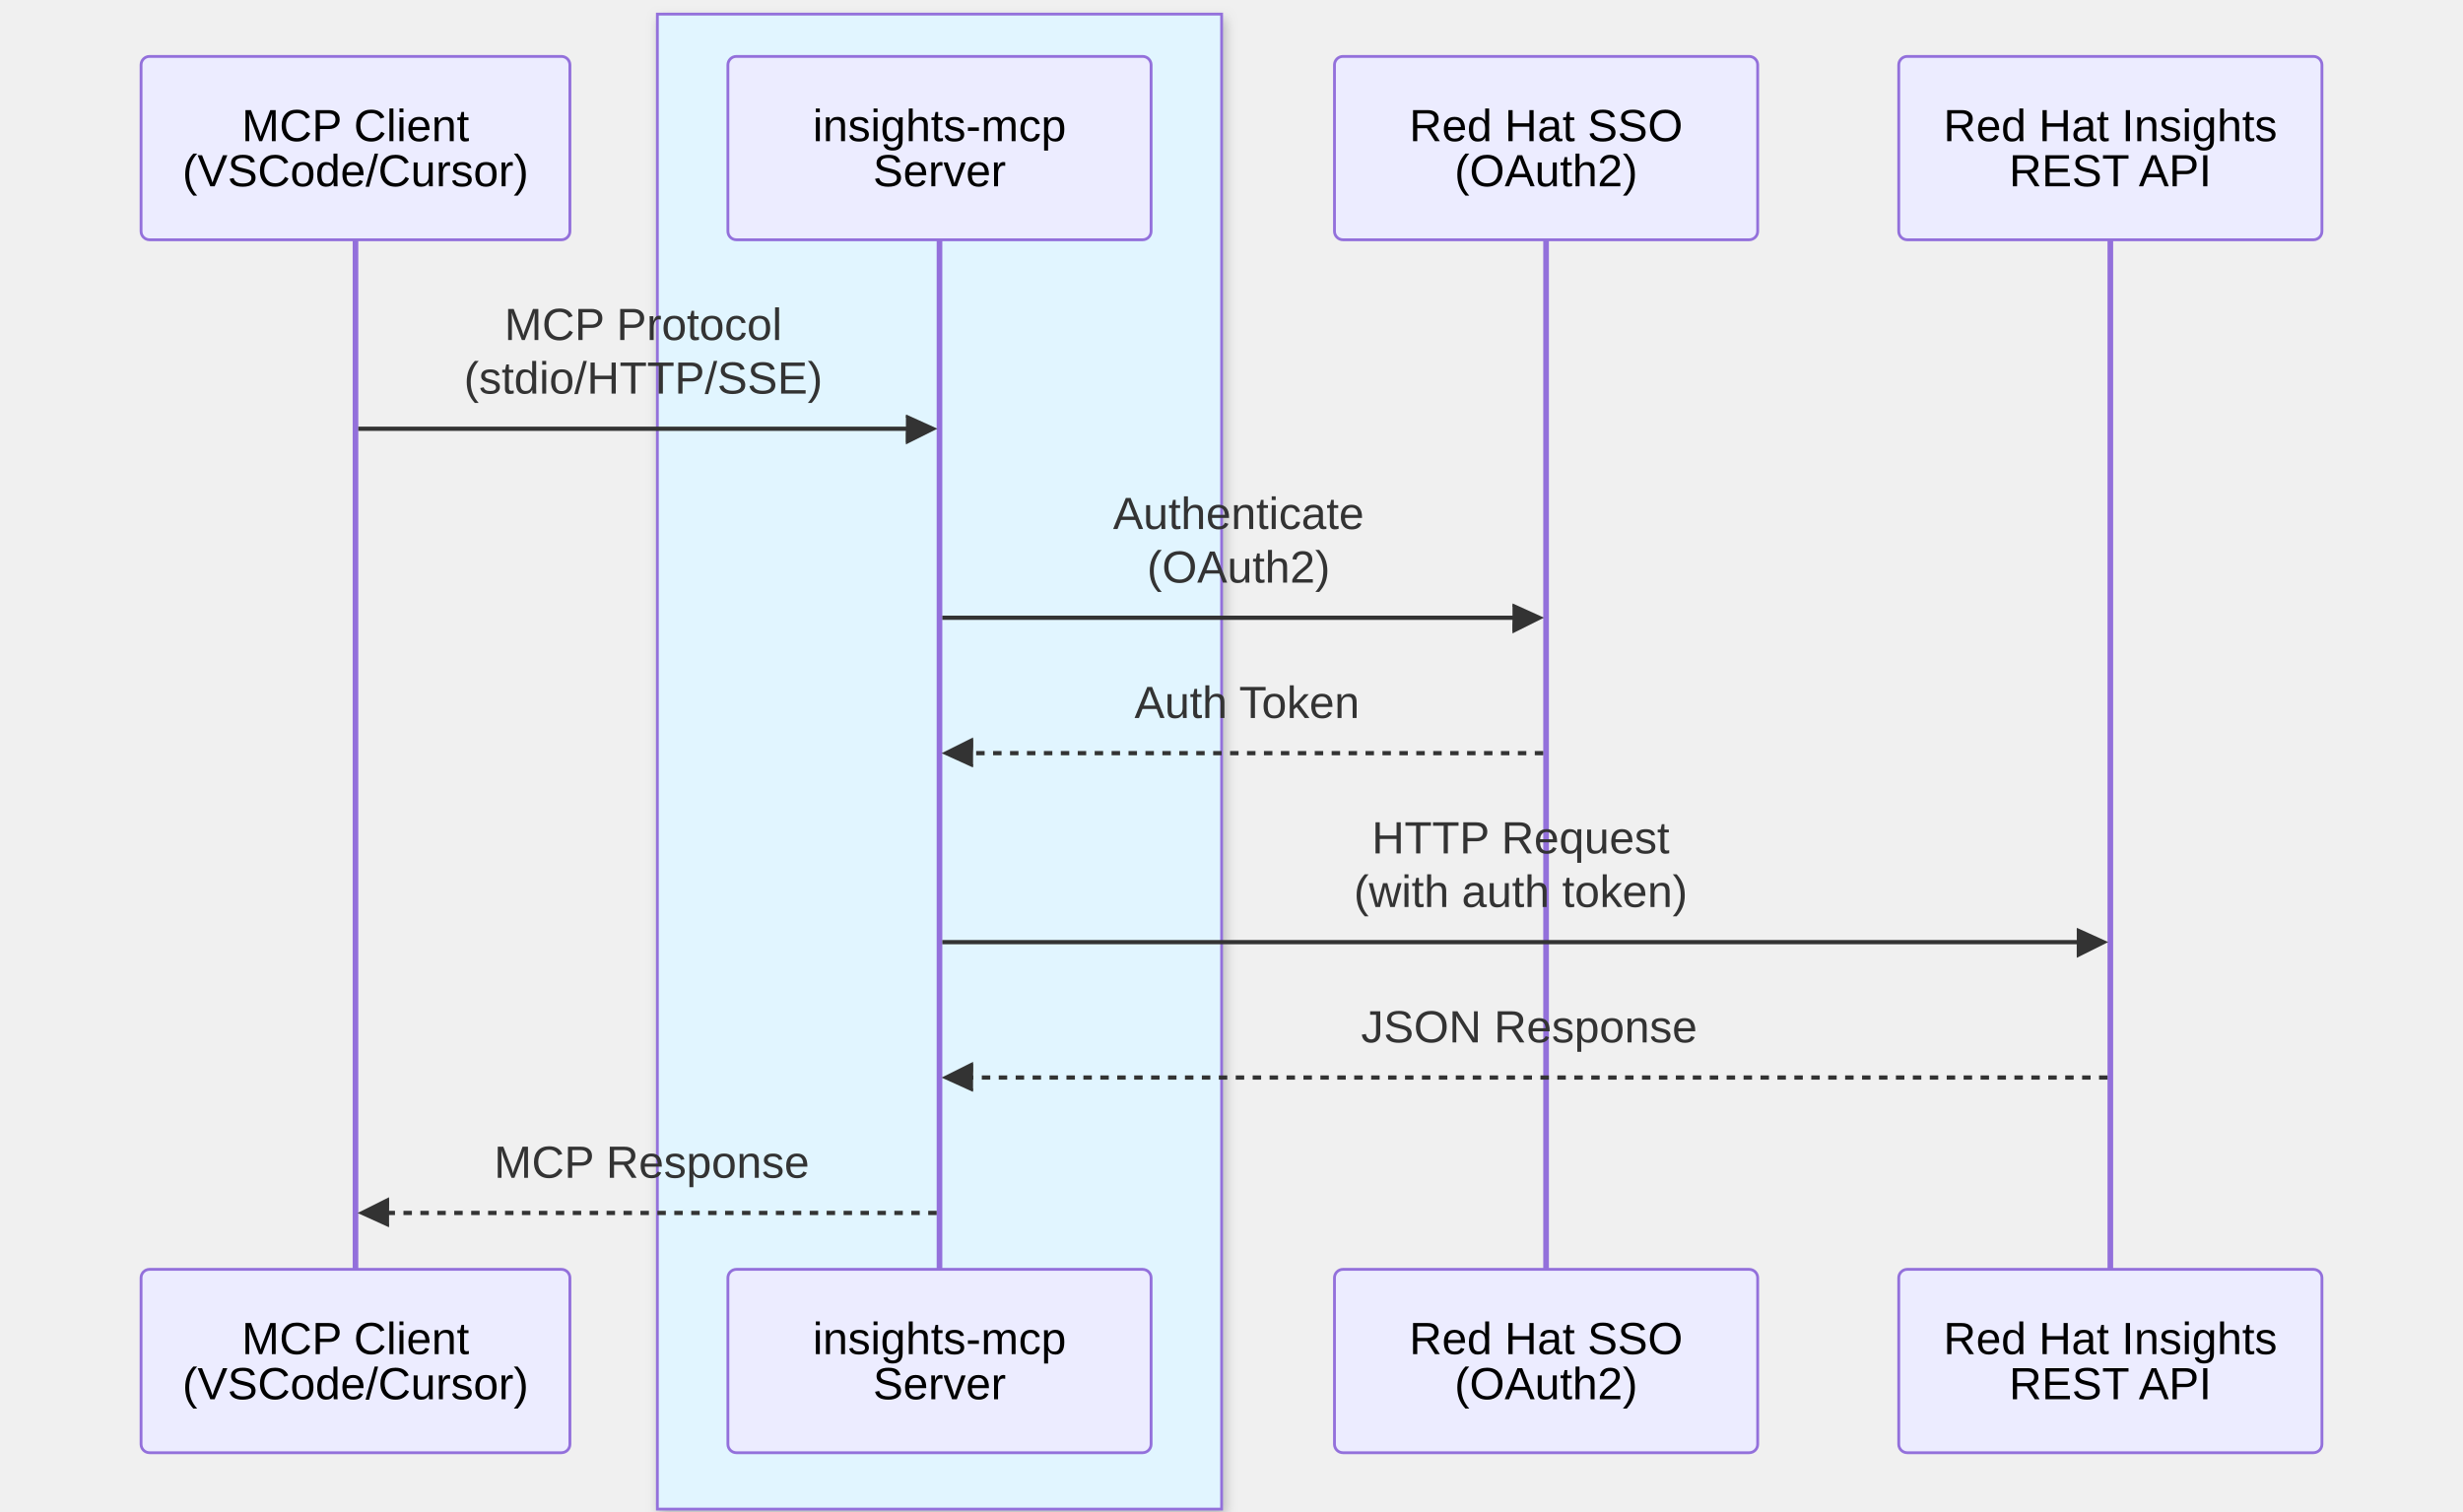
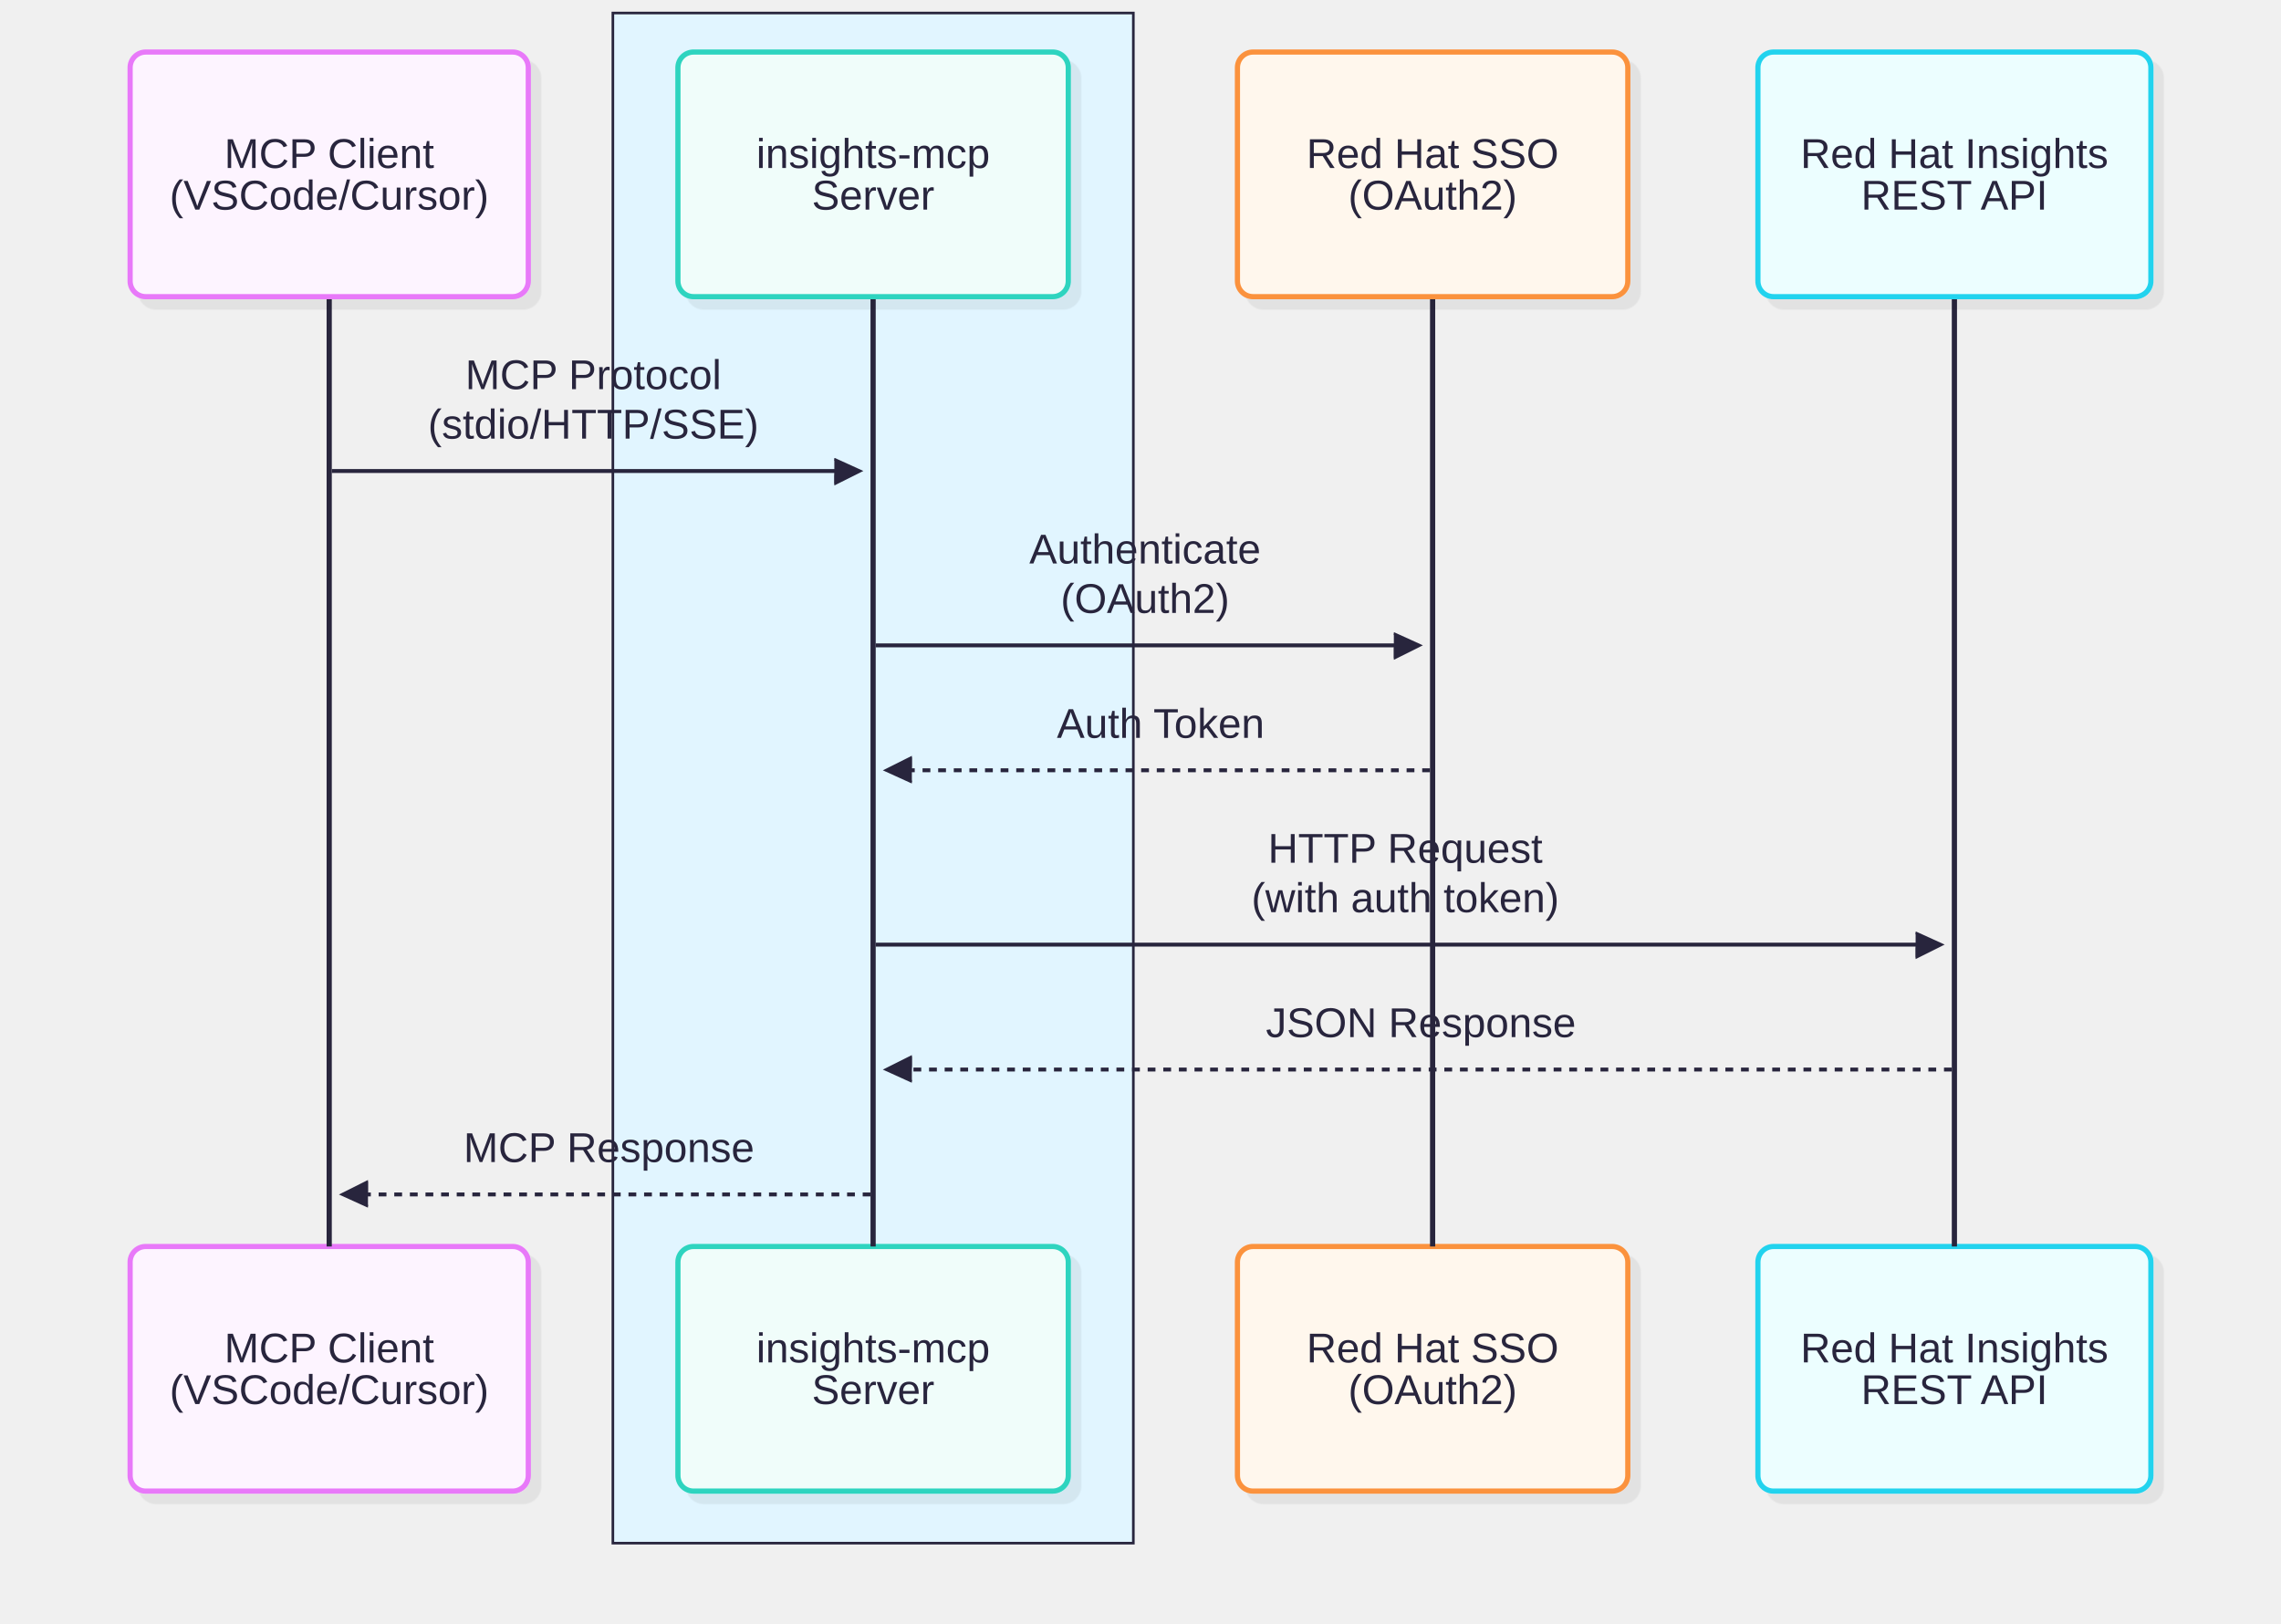
- <svg xmlns="http://www.w3.org/2000/svg" id="my-svg" width="100%" style="max-width: 873px; background-color: white;" viewBox="-50 -10 873 536" role="graphics-document document" aria-roledescription="sequence">
+ <svg xmlns="http://www.w3.org/2000/svg" id="my-svg" width="100%" style="max-width: 876.5px; background-color: white;" viewBox="-50 -10 876.5 624" role="graphics-document document" aria-roledescription="sequence">
  <g>
-     <rect x="183" y="-5" fill="rgb(225, 245, 255)" stroke="#e1f5ff" width="200" height="530" class="rect" />
+     <rect x="185.5" y="-5" fill="rgb(225, 245, 255)" stroke="#e1f5ff" width="200" height="588" class="rect" />
  </g>
  <g>
-     <rect x="623" y="440" fill="#eaeaea" stroke="#666" width="150" height="65" name="API" rx="3" ry="3" class="actor actor-bottom" />
-     <text x="698" y="472.5" dominant-baseline="central" alignment-baseline="central" class="actor actor-box" style="text-anchor: middle; font-size: 16px; font-weight: 400;">
-       <tspan x="698" dy="-8">Red Hat Insights</tspan>
+     <rect x="625.5" y="469" fill="#eaeaea" stroke="#666" width="151" height="94" name="API" rx="6" ry="6" class="actor actor-bottom" data-look="neo" filter="url(#my-svg-drop-shadow)" style="stroke: rgb(34, 211, 238); fill: rgb(236, 254, 255);" />
+     <text x="701" y="516" dominant-baseline="central" alignment-baseline="central" class="actor actor-box" style="text-anchor: middle; font-size: 16px; font-weight: 400;">
+       <tspan x="701" dy="-8">Red Hat Insights</tspan>
    </text>
-     <text x="698" y="472.5" dominant-baseline="central" alignment-baseline="central" class="actor actor-box" style="text-anchor: middle; font-size: 16px; font-weight: 400;">
-       <tspan x="698" dy="8">REST API</tspan>
+     <text x="701" y="516" dominant-baseline="central" alignment-baseline="central" class="actor actor-box" style="text-anchor: middle; font-size: 16px; font-weight: 400;">
+       <tspan x="701" dy="8">REST API</tspan>
    </text>
  </g>
  <g>
-     <rect x="423" y="440" fill="#eaeaea" stroke="#666" width="150" height="65" name="SSO" rx="3" ry="3" class="actor actor-bottom" />
-     <text x="498" y="472.5" dominant-baseline="central" alignment-baseline="central" class="actor actor-box" style="text-anchor: middle; font-size: 16px; font-weight: 400;">
-       <tspan x="498" dy="-8">Red Hat SSO</tspan>
+     <rect x="425.5" y="469" fill="#eaeaea" stroke="#666" width="150" height="94" name="SSO" rx="6" ry="6" class="actor actor-bottom" data-look="neo" filter="url(#my-svg-drop-shadow)" style="stroke: rgb(251, 146, 60); fill: rgb(255, 247, 237);" />
+     <text x="500.5" y="516" dominant-baseline="central" alignment-baseline="central" class="actor actor-box" style="text-anchor: middle; font-size: 16px; font-weight: 400;">
+       <tspan x="500.5" dy="-8">Red Hat SSO</tspan>
    </text>
-     <text x="498" y="472.5" dominant-baseline="central" alignment-baseline="central" class="actor actor-box" style="text-anchor: middle; font-size: 16px; font-weight: 400;">
-       <tspan x="498" dy="8">(OAuth2)</tspan>
+     <text x="500.5" y="516" dominant-baseline="central" alignment-baseline="central" class="actor actor-box" style="text-anchor: middle; font-size: 16px; font-weight: 400;">
+       <tspan x="500.5" dy="8">(OAuth2)</tspan>
    </text>
  </g>
  <g>
-     <rect x="208" y="440" fill="#eaeaea" stroke="#666" width="150" height="65" name="Server" rx="3" ry="3" class="actor actor-bottom" />
-     <text x="283" y="472.5" dominant-baseline="central" alignment-baseline="central" class="actor actor-box" style="text-anchor: middle; font-size: 16px; font-weight: 400;">
-       <tspan x="283" dy="-8">insights-mcp</tspan>
+     <rect x="210.5" y="469" fill="#eaeaea" stroke="#666" width="150" height="94" name="Server" rx="6" ry="6" class="actor actor-bottom" data-look="neo" filter="url(#my-svg-drop-shadow)" style="stroke: rgb(45, 212, 191); fill: rgb(240, 253, 250);" />
+     <text x="285.5" y="516" dominant-baseline="central" alignment-baseline="central" class="actor actor-box" style="text-anchor: middle; font-size: 16px; font-weight: 400;">
+       <tspan x="285.5" dy="-8">insights-mcp</tspan>
    </text>
-     <text x="283" y="472.5" dominant-baseline="central" alignment-baseline="central" class="actor actor-box" style="text-anchor: middle; font-size: 16px; font-weight: 400;">
-       <tspan x="283" dy="8">Server</tspan>
+     <text x="285.5" y="516" dominant-baseline="central" alignment-baseline="central" class="actor actor-box" style="text-anchor: middle; font-size: 16px; font-weight: 400;">
+       <tspan x="285.5" dy="8">Server</tspan>
    </text>
  </g>
  <g>
-     <rect x="0" y="440" fill="#eaeaea" stroke="#666" width="152" height="65" name="Client" rx="3" ry="3" class="actor actor-bottom" />
-     <text x="76" y="472.5" dominant-baseline="central" alignment-baseline="central" class="actor actor-box" style="text-anchor: middle; font-size: 16px; font-weight: 400;">
-       <tspan x="76" dy="-8">MCP Client</tspan>
+     <rect x="0" y="469" fill="#eaeaea" stroke="#666" width="153" height="94" name="Client" rx="6" ry="6" class="actor actor-bottom" data-look="neo" filter="url(#my-svg-drop-shadow)" style="stroke: rgb(232, 121, 249); fill: rgb(253, 244, 255);" />
+     <text x="76.5" y="516" dominant-baseline="central" alignment-baseline="central" class="actor actor-box" style="text-anchor: middle; font-size: 16px; font-weight: 400;">
+       <tspan x="76.5" dy="-8">MCP Client</tspan>
    </text>
-     <text x="76" y="472.5" dominant-baseline="central" alignment-baseline="central" class="actor actor-box" style="text-anchor: middle; font-size: 16px; font-weight: 400;">
-       <tspan x="76" dy="8">(VSCode/Cursor)</tspan>
+     <text x="76.5" y="516" dominant-baseline="central" alignment-baseline="central" class="actor actor-box" style="text-anchor: middle; font-size: 16px; font-weight: 400;">
+       <tspan x="76.5" dy="8">(VSCode/Cursor)</tspan>
    </text>
  </g>
  <g>
-     <line id="actor3" x1="698" y1="75" x2="698" y2="440" class="actor-line 200" stroke-width="0.5px" stroke="#999" name="API" data-et="life-line" data-id="API" />
-     <g id="root-3" data-et="participant" data-type="participant" data-id="API">
-       <rect x="623" y="10" fill="#eaeaea" stroke="#666" width="150" height="65" name="API" rx="3" ry="3" class="actor actor-top" />
-       <text x="698" y="42.5" dominant-baseline="central" alignment-baseline="central" class="actor actor-box" style="text-anchor: middle; font-size: 16px; font-weight: 400;">
-         <tspan x="698" dy="-8">Red Hat Insights</tspan>
+     <line id="actor3" x1="701" y1="104" x2="701" y2="469" class="actor-line 200" stroke-width="0.5px" stroke="#999" name="API" data-et="life-line" data-id="API" />
+     <g id="root-3" data-look="neo" data-et="participant" data-type="participant" data-id="API">
+       <rect x="625.5" y="10" fill="#eaeaea" stroke="#666" width="151" height="94" name="API" rx="6" ry="6" class="actor actor-top" data-look="neo" filter="url(#my-svg-drop-shadow)" style="stroke: rgb(34, 211, 238); fill: rgb(236, 254, 255);" />
+       <text x="701" y="57" dominant-baseline="central" alignment-baseline="central" class="actor actor-box" style="text-anchor: middle; font-size: 16px; font-weight: 400;">
+         <tspan x="701" dy="-8">Red Hat Insights</tspan>
      </text>
-       <text x="698" y="42.5" dominant-baseline="central" alignment-baseline="central" class="actor actor-box" style="text-anchor: middle; font-size: 16px; font-weight: 400;">
-         <tspan x="698" dy="8">REST API</tspan>
+       <text x="701" y="57" dominant-baseline="central" alignment-baseline="central" class="actor actor-box" style="text-anchor: middle; font-size: 16px; font-weight: 400;">
+         <tspan x="701" dy="8">REST API</tspan>
      </text>
    </g>
  </g>
  <g>
-     <line id="actor2" x1="498" y1="75" x2="498" y2="440" class="actor-line 200" stroke-width="0.5px" stroke="#999" name="SSO" data-et="life-line" data-id="SSO" />
-     <g id="root-2" data-et="participant" data-type="participant" data-id="SSO">
-       <rect x="423" y="10" fill="#eaeaea" stroke="#666" width="150" height="65" name="SSO" rx="3" ry="3" class="actor actor-top" />
-       <text x="498" y="42.5" dominant-baseline="central" alignment-baseline="central" class="actor actor-box" style="text-anchor: middle; font-size: 16px; font-weight: 400;">
-         <tspan x="498" dy="-8">Red Hat SSO</tspan>
+     <line id="actor2" x1="500.5" y1="104" x2="500.5" y2="469" class="actor-line 200" stroke-width="0.5px" stroke="#999" name="SSO" data-et="life-line" data-id="SSO" />
+     <g id="root-2" data-look="neo" data-et="participant" data-type="participant" data-id="SSO">
+       <rect x="425.5" y="10" fill="#eaeaea" stroke="#666" width="150" height="94" name="SSO" rx="6" ry="6" class="actor actor-top" data-look="neo" filter="url(#my-svg-drop-shadow)" style="stroke: rgb(251, 146, 60); fill: rgb(255, 247, 237);" />
+       <text x="500.5" y="57" dominant-baseline="central" alignment-baseline="central" class="actor actor-box" style="text-anchor: middle; font-size: 16px; font-weight: 400;">
+         <tspan x="500.5" dy="-8">Red Hat SSO</tspan>
      </text>
-       <text x="498" y="42.5" dominant-baseline="central" alignment-baseline="central" class="actor actor-box" style="text-anchor: middle; font-size: 16px; font-weight: 400;">
-         <tspan x="498" dy="8">(OAuth2)</tspan>
+       <text x="500.5" y="57" dominant-baseline="central" alignment-baseline="central" class="actor actor-box" style="text-anchor: middle; font-size: 16px; font-weight: 400;">
+         <tspan x="500.5" dy="8">(OAuth2)</tspan>
      </text>
    </g>
  </g>
  <g>
-     <line id="actor1" x1="283" y1="75" x2="283" y2="440" class="actor-line 200" stroke-width="0.5px" stroke="#999" name="Server" data-et="life-line" data-id="Server" />
-     <g id="root-1" data-et="participant" data-type="participant" data-id="Server">
-       <rect x="208" y="10" fill="#eaeaea" stroke="#666" width="150" height="65" name="Server" rx="3" ry="3" class="actor actor-top" />
-       <text x="283" y="42.5" dominant-baseline="central" alignment-baseline="central" class="actor actor-box" style="text-anchor: middle; font-size: 16px; font-weight: 400;">
-         <tspan x="283" dy="-8">insights-mcp</tspan>
+     <line id="actor1" x1="285.5" y1="104" x2="285.5" y2="469" class="actor-line 200" stroke-width="0.5px" stroke="#999" name="Server" data-et="life-line" data-id="Server" />
+     <g id="root-1" data-look="neo" data-et="participant" data-type="participant" data-id="Server">
+       <rect x="210.5" y="10" fill="#eaeaea" stroke="#666" width="150" height="94" name="Server" rx="6" ry="6" class="actor actor-top" data-look="neo" filter="url(#my-svg-drop-shadow)" style="stroke: rgb(45, 212, 191); fill: rgb(240, 253, 250);" />
+       <text x="285.5" y="57" dominant-baseline="central" alignment-baseline="central" class="actor actor-box" style="text-anchor: middle; font-size: 16px; font-weight: 400;">
+         <tspan x="285.5" dy="-8">insights-mcp</tspan>
      </text>
-       <text x="283" y="42.5" dominant-baseline="central" alignment-baseline="central" class="actor actor-box" style="text-anchor: middle; font-size: 16px; font-weight: 400;">
-         <tspan x="283" dy="8">Server</tspan>
+       <text x="285.5" y="57" dominant-baseline="central" alignment-baseline="central" class="actor actor-box" style="text-anchor: middle; font-size: 16px; font-weight: 400;">
+         <tspan x="285.5" dy="8">Server</tspan>
      </text>
    </g>
  </g>
  <g>
-     <line id="actor0" x1="76" y1="75" x2="76" y2="440" class="actor-line 200" stroke-width="0.5px" stroke="#999" name="Client" data-et="life-line" data-id="Client" />
-     <g id="root-0" data-et="participant" data-type="participant" data-id="Client">
-       <rect x="0" y="10" fill="#eaeaea" stroke="#666" width="152" height="65" name="Client" rx="3" ry="3" class="actor actor-top" />
-       <text x="76" y="42.5" dominant-baseline="central" alignment-baseline="central" class="actor actor-box" style="text-anchor: middle; font-size: 16px; font-weight: 400;">
-         <tspan x="76" dy="-8">MCP Client</tspan>
+     <line id="actor0" x1="76.5" y1="104" x2="76.5" y2="469" class="actor-line 200" stroke-width="0.5px" stroke="#999" name="Client" data-et="life-line" data-id="Client" />
+     <g id="root-0" data-look="neo" data-et="participant" data-type="participant" data-id="Client">
+       <rect x="0" y="10" fill="#eaeaea" stroke="#666" width="153" height="94" name="Client" rx="6" ry="6" class="actor actor-top" data-look="neo" filter="url(#my-svg-drop-shadow)" style="stroke: rgb(232, 121, 249); fill: rgb(253, 244, 255);" />
+       <text x="76.5" y="57" dominant-baseline="central" alignment-baseline="central" class="actor actor-box" style="text-anchor: middle; font-size: 16px; font-weight: 400;">
+         <tspan x="76.5" dy="-8">MCP Client</tspan>
      </text>
-       <text x="76" y="42.5" dominant-baseline="central" alignment-baseline="central" class="actor actor-box" style="text-anchor: middle; font-size: 16px; font-weight: 400;">
-         <tspan x="76" dy="8">(VSCode/Cursor)</tspan>
+       <text x="76.5" y="57" dominant-baseline="central" alignment-baseline="central" class="actor actor-box" style="text-anchor: middle; font-size: 16px; font-weight: 400;">
+         <tspan x="76.5" dy="8">(VSCode/Cursor)</tspan>
      </text>
    </g>
  </g>
-   <style>#my-svg{font-family:"trebuchet ms",verdana,arial,sans-serif;font-size:16px;fill:#333;}@keyframes edge-animation-frame{from{stroke-dashoffset:0;}}@keyframes dash{to{stroke-dashoffset:0;}}#my-svg .edge-animation-slow{stroke-dasharray:9,5!important;stroke-dashoffset:900;animation:dash 50s linear infinite;stroke-linecap:round;}#my-svg .edge-animation-fast{stroke-dasharray:9,5!important;stroke-dashoffset:900;animation:dash 20s linear infinite;stroke-linecap:round;}#my-svg .error-icon{fill:#552222;}#my-svg .error-text{fill:#552222;stroke:#552222;}#my-svg .edge-thickness-normal{stroke-width:1px;}#my-svg .edge-thickness-thick{stroke-width:3.5px;}#my-svg .edge-pattern-solid{stroke-dasharray:0;}#my-svg .edge-thickness-invisible{stroke-width:0;fill:none;}#my-svg .edge-pattern-dashed{stroke-dasharray:3;}#my-svg .edge-pattern-dotted{stroke-dasharray:2;}#my-svg .marker{fill:#333333;stroke:#333333;}#my-svg .marker.cross{stroke:#333333;}#my-svg svg{font-family:"trebuchet ms",verdana,arial,sans-serif;font-size:16px;}#my-svg p{margin:0;}#my-svg .actor{stroke:#9370DB;fill:#ECECFF;stroke-width:1;}#my-svg rect.actor.outer-path[data-look="neo"]{filter:drop-shadow(1px 2px 2px rgba(185, 185, 185, 1));}#my-svg rect.note[data-look="neo"]{stroke:#aaaa33;fill:#fff5ad;filter:drop-shadow(1px 2px 2px rgba(185, 185, 185, 1));}#my-svg text.actor&gt;tspan{fill:black;stroke:none;}#my-svg .actor-line{stroke:#9370DB;}#my-svg .innerArc{stroke-width:1.5;stroke-dasharray:none;}#my-svg .messageLine0{stroke-width:1.5;stroke-dasharray:none;stroke:#333;}#my-svg .messageLine1{stroke-width:1.5;stroke-dasharray:2,2;stroke:#333;}#my-svg [id$="-arrowhead"] path{fill:#333;stroke:#333;}#my-svg .sequenceNumber{fill:white;}#my-svg [id$="-sequencenumber"]{fill:#333;}#my-svg [id$="-crosshead"] path{fill:#333;stroke:#333;}#my-svg .messageText{fill:#333;stroke:none;}#my-svg .labelBox{stroke:#9370DB;fill:#ECECFF;filter:none;}#my-svg .labelText,#my-svg .labelText&gt;tspan{fill:black;stroke:none;}#my-svg .loopText,#my-svg .loopText&gt;tspan{fill:black;stroke:none;}#my-svg .loopLine{stroke-width:2px;stroke-dasharray:2,2;stroke:#9370DB;fill:#9370DB;}#my-svg .note{stroke:#aaaa33;fill:#fff5ad;}#my-svg .noteText,#my-svg .noteText&gt;tspan{fill:black;stroke:none;font-weight:normal;}#my-svg .activation0{fill:#f4f4f4;stroke:#666;}#my-svg .activation1{fill:#f4f4f4;stroke:#666;}#my-svg .activation2{fill:#f4f4f4;stroke:#666;}#my-svg .actorPopupMenu{position:absolute;}#my-svg .actorPopupMenuPanel{position:absolute;fill:#ECECFF;box-shadow:0px 8px 16px 0px rgba(0,0,0,0.2);filter:drop-shadow(3px 5px 2px rgb(0 0 0 / 0.4));}#my-svg .actor-man circle,#my-svg line{fill:#ECECFF;stroke-width:2px;}#my-svg g rect.rect{filter:drop-shadow(1px 2px 2px rgba(185, 185, 185, 1));stroke:#9370DB;}#my-svg .node .neo-node{stroke:#9370DB;}#my-svg [data-look="neo"].node rect,#my-svg [data-look="neo"].cluster rect,#my-svg [data-look="neo"].node polygon{stroke:#9370DB;filter:drop-shadow(1px 2px 2px rgba(185, 185, 185, 1));}#my-svg [data-look="neo"].node path{stroke:#9370DB;stroke-width:1px;}#my-svg [data-look="neo"].node .outer-path{filter:drop-shadow(1px 2px 2px rgba(185, 185, 185, 1));}#my-svg [data-look="neo"].node .neo-line path{stroke:#9370DB;filter:none;}#my-svg [data-look="neo"].node circle{stroke:#9370DB;filter:drop-shadow(1px 2px 2px rgba(185, 185, 185, 1));}#my-svg [data-look="neo"].node circle .state-start{fill:#000000;}#my-svg [data-look="neo"].icon-shape .icon{fill:#9370DB;filter:drop-shadow(1px 2px 2px rgba(185, 185, 185, 1));}#my-svg [data-look="neo"].icon-shape .icon-neo path{stroke:#9370DB;filter:drop-shadow(1px 2px 2px rgba(185, 185, 185, 1));}#my-svg :root{--mermaid-font-family:"trebuchet ms",verdana,arial,sans-serif;}</style>
+   <style>#my-svg{font-family:"Recursive Variable",arial,sans-serif;font-size:14px;fill:#28253D;}@keyframes edge-animation-frame{from{stroke-dashoffset:0;}}@keyframes dash{to{stroke-dashoffset:0;}}#my-svg .edge-animation-slow{stroke-dasharray:9,5!important;stroke-dashoffset:900;animation:dash 50s linear infinite;stroke-linecap:round;}#my-svg .edge-animation-fast{stroke-dasharray:9,5!important;stroke-dashoffset:900;animation:dash 20s linear infinite;stroke-linecap:round;}#my-svg .error-icon{fill:#ffffff;}#my-svg .error-text{fill:#000000;stroke:#000000;}#my-svg .edge-thickness-normal{stroke-width:2px;}#my-svg .edge-thickness-thick{stroke-width:3.5px;}#my-svg .edge-pattern-solid{stroke-dasharray:0;}#my-svg .edge-thickness-invisible{stroke-width:0;fill:none;}#my-svg .edge-pattern-dashed{stroke-dasharray:3;}#my-svg .edge-pattern-dotted{stroke-dasharray:2;}#my-svg .marker{fill:#000000;stroke:#000000;}#my-svg .marker.cross{stroke:#000000;}#my-svg svg{font-family:"Recursive Variable",arial,sans-serif;font-size:14px;}#my-svg p{margin:0;}#my-svg .actor{stroke:#28253D;fill:#ffffff;stroke-width:2;}#my-svg rect.actor.outer-path[data-look="neo"]{filter:url(#drop-shadow);}#my-svg rect.note[data-look="neo"]{stroke:#FACC15;fill:#fff5ad;filter:url(#drop-shadow);}#my-svg text.actor&gt;tspan{fill:#28253D;stroke:none;}#my-svg .actor-line{stroke:#28253D;}#my-svg .innerArc{stroke-width:1.5;stroke-dasharray:none;}#my-svg .messageLine0{stroke-width:1.5;stroke-dasharray:none;stroke:#28253D;}#my-svg .messageLine1{stroke-width:1.5;stroke-dasharray:2,2;stroke:#28253D;}#my-svg [id$="-arrowhead"] path{fill:#28253D;stroke:#28253D;}#my-svg .sequenceNumber{fill:#ffffff;}#my-svg [id$="-sequencenumber"]{fill:#28253D;}#my-svg [id$="-crosshead"] path{fill:#28253D;stroke:#28253D;}#my-svg .messageText{fill:#28253D;stroke:none;}#my-svg .labelBox{stroke:#28253D;fill:#ffffff;filter:url(#drop-shadow);}#my-svg .labelText,#my-svg .labelText&gt;tspan{fill:#28253D;stroke:none;}#my-svg .loopText,#my-svg .loopText&gt;tspan{fill:#28253D;stroke:none;}#my-svg .sectionTitle,#my-svg .sectionTitle&gt;tspan{fill:#28253D;stroke:none;}#my-svg .loopLine{stroke-width:2px;stroke-dasharray:2,2;stroke:#28253D;fill:#28253D;}#my-svg .note{stroke:#FACC15;fill:#fff5ad;}#my-svg .noteText,#my-svg .noteText&gt;tspan{fill:#28253D;stroke:none;}#my-svg .activation0{fill:hsl(-120, 0%, 80%);stroke:hsl(-120, 0%, 70%);}#my-svg .activation1{fill:hsl(-120, 0%, 80%);stroke:hsl(-120, 0%, 70%);}#my-svg .activation2{fill:hsl(-120, 0%, 80%);stroke:hsl(-120, 0%, 70%);}#my-svg .actorPopupMenu{position:absolute;}#my-svg .actorPopupMenuPanel{position:absolute;fill:#ffffff;box-shadow:0px 8px 16px 0px rgba(0,0,0,0.2);filter:drop-shadow(3px 5px 2px rgb(0 0 0 / 0.4));}#my-svg .actor-man circle,#my-svg line{fill:#ffffff;stroke-width:2px;}#my-svg g rect.rect{filter:url(#drop-shadow);stroke:#28253D;}#my-svg .node .neo-node{stroke:#28253D;}#my-svg [data-look="neo"].node rect,#my-svg [data-look="neo"].cluster rect,#my-svg [data-look="neo"].node polygon{stroke:#28253D;filter:url(#my-svg-drop-shadow);}#my-svg [data-look="neo"].swimlane.cluster rect{filter:none;}#my-svg [data-look="neo"].node path{stroke:#28253D;stroke-width:2px;}#my-svg [data-look="neo"].node .outer-path{filter:url(#my-svg-drop-shadow);}#my-svg [data-look="neo"].node .neo-line path{stroke:#28253D;filter:none;}#my-svg [data-look="neo"].node circle{stroke:#28253D;filter:url(#my-svg-drop-shadow);}#my-svg [data-look="neo"].node circle .state-start{fill:#000000;}#my-svg [data-look="neo"].icon-shape .icon{fill:#28253D;filter:url(#my-svg-drop-shadow);}#my-svg [data-look="neo"].icon-shape .icon-neo path{stroke:#28253D;filter:url(#my-svg-drop-shadow);}#my-svg :root{--mermaid-font-family:"trebuchet ms",verdana,arial,sans-serif;}</style>
  <g />
  <defs>
    <symbol id="my-svg-computer" width="24" height="24">
      <path transform="scale(.5)" d="M2 2v13h20v-13h-20zm18 11h-16v-9h16v9zm-10.228 6l.466-1h3.524l.467 1h-4.457zm14.228 3h-24l2-6h2.104l-1.33 4h18.45l-1.297-4h2.073l2 6zm-5-10h-14v-7h14v7z" />
    </symbol>
  </defs>
  <defs>
    <symbol id="my-svg-database" fill-rule="evenodd" clip-rule="evenodd">
      <path transform="scale(.5)" d="M12.258.001l.256.004.255.005.253.008.251.01.249.012.247.015.246.016.242.019.241.02.239.023.236.024.233.027.231.028.229.031.225.032.223.034.22.036.217.038.214.04.211.041.208.043.205.045.201.046.198.048.194.05.191.051.187.053.183.054.18.056.175.057.172.059.168.06.163.061.16.063.155.064.15.066.074.033.073.033.071.034.07.034.069.035.068.035.067.035.066.035.064.036.064.036.062.036.06.036.06.037.058.037.058.037.055.038.055.038.053.038.052.038.051.039.05.039.048.039.047.039.045.04.044.04.043.04.041.04.04.041.039.041.037.041.036.041.034.041.033.042.032.042.03.042.029.042.027.042.026.043.024.043.023.043.021.043.02.043.018.044.017.043.015.044.013.044.012.044.011.045.009.044.007.045.006.045.004.045.002.045.001.045v17l-.001.045-.002.045-.004.045-.006.045-.007.045-.009.044-.011.045-.012.044-.013.044-.015.044-.017.043-.018.044-.02.043-.021.043-.023.043-.024.043-.026.043-.027.042-.029.042-.03.042-.032.042-.033.042-.034.041-.036.041-.037.041-.039.041-.04.041-.041.04-.043.04-.044.04-.045.04-.047.039-.048.039-.05.039-.051.039-.052.038-.053.038-.055.038-.055.038-.058.037-.058.037-.06.037-.06.036-.062.036-.064.036-.064.036-.066.035-.067.035-.068.035-.069.035-.07.034-.071.034-.073.033-.074.033-.15.066-.155.064-.16.063-.163.061-.168.06-.172.059-.175.057-.18.056-.183.054-.187.053-.191.051-.194.05-.198.048-.201.046-.205.045-.208.043-.211.041-.214.04-.217.038-.22.036-.223.034-.225.032-.229.031-.231.028-.233.027-.236.024-.239.023-.241.02-.242.019-.246.016-.247.015-.249.012-.251.01-.253.008-.255.005-.256.004-.258.001-.258-.001-.256-.004-.255-.005-.253-.008-.251-.01-.249-.012-.247-.015-.245-.016-.243-.019-.241-.02-.238-.023-.236-.024-.234-.027-.231-.028-.228-.031-.226-.032-.223-.034-.22-.036-.217-.038-.214-.04-.211-.041-.208-.043-.204-.045-.201-.046-.198-.048-.195-.05-.19-.051-.187-.053-.184-.054-.179-.056-.176-.057-.172-.059-.167-.06-.164-.061-.159-.063-.155-.064-.151-.066-.074-.033-.072-.033-.072-.034-.07-.034-.069-.035-.068-.035-.067-.035-.066-.035-.064-.036-.063-.036-.062-.036-.061-.036-.06-.037-.058-.037-.057-.037-.056-.038-.055-.038-.053-.038-.052-.038-.051-.039-.049-.039-.049-.039-.046-.039-.046-.04-.044-.04-.043-.04-.041-.04-.04-.041-.039-.041-.037-.041-.036-.041-.034-.041-.033-.042-.032-.042-.03-.042-.029-.042-.027-.042-.026-.043-.024-.043-.023-.043-.021-.043-.02-.043-.018-.044-.017-.043-.015-.044-.013-.044-.012-.044-.011-.045-.009-.044-.007-.045-.006-.045-.004-.045-.002-.045-.001-.045v-17l.001-.045.002-.045.004-.045.006-.045.007-.045.009-.044.011-.045.012-.044.013-.044.015-.044.017-.043.018-.044.02-.043.021-.043.023-.043.024-.043.026-.043.027-.042.029-.042.03-.042.032-.042.033-.042.034-.041.036-.041.037-.041.039-.041.04-.041.041-.04.043-.04.044-.04.046-.04.046-.039.049-.039.049-.039.051-.039.052-.038.053-.038.055-.038.056-.038.057-.037.058-.037.06-.037.061-.036.062-.036.063-.036.064-.036.066-.035.067-.035.068-.035.069-.035.07-.034.072-.034.072-.033.074-.033.151-.066.155-.064.159-.063.164-.061.167-.06.172-.059.176-.057.179-.056.184-.054.187-.053.19-.051.195-.05.198-.048.201-.046.204-.045.208-.043.211-.041.214-.04.217-.038.22-.036.223-.034.226-.032.228-.031.231-.028.234-.027.236-.024.238-.023.241-.02.243-.019.245-.016.247-.015.249-.012.251-.01.253-.008.255-.005.256-.004.258-.001.258.001zm-9.258 20.499v.01l.001.021.003.021.004.022.005.021.006.022.007.022.009.023.01.022.011.023.012.023.013.023.015.023.016.024.017.023.018.024.019.024.021.024.022.025.023.024.024.025.052.049.056.05.061.051.066.051.07.051.075.051.079.052.084.052.088.052.092.052.097.052.102.051.105.052.11.052.114.051.119.051.123.051.127.05.131.05.135.05.139.048.144.049.147.047.152.047.155.047.16.045.163.045.167.043.171.043.176.041.178.041.183.039.187.039.19.037.194.035.197.035.202.033.204.031.209.03.212.029.216.027.219.025.222.024.226.021.23.02.233.018.236.016.24.015.243.012.246.01.249.008.253.005.256.004.259.001.26-.001.257-.004.254-.005.25-.008.247-.011.244-.012.241-.014.237-.016.233-.018.231-.021.226-.021.224-.024.22-.026.216-.027.212-.028.21-.031.205-.031.202-.034.198-.034.194-.036.191-.037.187-.039.183-.04.179-.04.175-.042.172-.043.168-.044.163-.045.16-.046.155-.046.152-.047.148-.048.143-.049.139-.049.136-.05.131-.05.126-.05.123-.051.118-.052.114-.051.11-.052.106-.052.101-.052.096-.052.092-.052.088-.053.083-.051.079-.052.074-.052.07-.051.065-.051.06-.051.056-.05.051-.05.023-.024.023-.025.021-.024.02-.024.019-.024.018-.024.017-.024.015-.023.014-.024.013-.023.012-.023.01-.023.01-.022.008-.022.006-.022.006-.022.004-.022.004-.021.001-.021.001-.021v-4.127l-.077.055-.08.053-.083.054-.085.053-.087.052-.09.052-.093.051-.095.05-.097.05-.1.049-.102.049-.105.048-.106.047-.109.047-.111.046-.114.045-.115.045-.118.044-.12.043-.122.042-.124.042-.126.041-.128.04-.13.04-.132.038-.134.038-.135.037-.138.037-.139.035-.142.035-.143.034-.144.033-.147.032-.148.031-.15.03-.151.03-.153.029-.154.027-.156.027-.158.026-.159.025-.161.024-.162.023-.163.022-.165.021-.166.02-.167.019-.169.018-.169.017-.171.016-.173.015-.173.014-.175.013-.175.012-.177.011-.178.01-.179.008-.179.008-.181.006-.182.005-.182.004-.184.003-.184.002h-.37l-.184-.002-.184-.003-.182-.004-.182-.005-.181-.006-.179-.008-.179-.008-.178-.01-.176-.011-.176-.012-.175-.013-.173-.014-.172-.015-.171-.016-.17-.017-.169-.018-.167-.019-.166-.02-.165-.021-.163-.022-.162-.023-.161-.024-.159-.025-.157-.026-.156-.027-.155-.027-.153-.029-.151-.03-.15-.03-.148-.031-.146-.032-.145-.033-.143-.034-.141-.035-.14-.035-.137-.037-.136-.037-.134-.038-.132-.038-.13-.04-.128-.04-.126-.041-.124-.042-.122-.042-.12-.044-.117-.043-.116-.045-.113-.045-.112-.046-.109-.047-.106-.047-.105-.048-.102-.049-.1-.049-.097-.05-.095-.05-.093-.052-.09-.051-.087-.052-.085-.053-.083-.054-.08-.054-.077-.054v4.127zm0-5.654v.011l.001.021.003.021.004.021.005.022.006.022.007.022.009.022.01.022.011.023.012.023.013.023.015.024.016.023.017.024.018.024.019.024.021.024.022.024.023.025.024.024.052.05.056.05.061.05.066.051.07.051.075.052.079.051.084.052.088.052.092.052.097.052.102.052.105.052.11.051.114.051.119.052.123.05.127.051.131.05.135.049.139.049.144.048.147.048.152.047.155.046.16.045.163.045.167.044.171.042.176.042.178.04.183.04.187.038.19.037.194.036.197.034.202.033.204.032.209.03.212.028.216.027.219.025.222.024.226.022.23.02.233.018.236.016.24.014.243.012.246.01.249.008.253.006.256.003.259.001.26-.001.257-.003.254-.006.25-.008.247-.01.244-.012.241-.015.237-.016.233-.018.231-.02.226-.022.224-.024.22-.025.216-.027.212-.029.21-.03.205-.032.202-.033.198-.035.194-.036.191-.037.187-.039.183-.039.179-.041.175-.042.172-.043.168-.044.163-.045.16-.045.155-.047.152-.047.148-.048.143-.048.139-.05.136-.049.131-.05.126-.051.123-.051.118-.051.114-.052.11-.052.106-.052.101-.052.096-.052.092-.052.088-.052.083-.052.079-.052.074-.051.07-.052.065-.051.06-.05.056-.051.051-.049.023-.025.023-.024.021-.025.02-.024.019-.024.018-.024.017-.024.015-.023.014-.023.013-.024.012-.022.01-.023.01-.023.008-.022.006-.022.006-.022.004-.021.004-.022.001-.021.001-.021v-4.139l-.077.054-.08.054-.083.054-.085.052-.087.053-.09.051-.093.051-.095.051-.097.05-.1.049-.102.049-.105.048-.106.047-.109.047-.111.046-.114.045-.115.044-.118.044-.12.044-.122.042-.124.042-.126.041-.128.04-.13.039-.132.039-.134.038-.135.037-.138.036-.139.036-.142.035-.143.033-.144.033-.147.033-.148.031-.15.03-.151.03-.153.028-.154.028-.156.027-.158.026-.159.025-.161.024-.162.023-.163.022-.165.021-.166.02-.167.019-.169.018-.169.017-.171.016-.173.015-.173.014-.175.013-.175.012-.177.011-.178.009-.179.009-.179.007-.181.007-.182.005-.182.004-.184.003-.184.002h-.37l-.184-.002-.184-.003-.182-.004-.182-.005-.181-.007-.179-.007-.179-.009-.178-.009-.176-.011-.176-.012-.175-.013-.173-.014-.172-.015-.171-.016-.17-.017-.169-.018-.167-.019-.166-.02-.165-.021-.163-.022-.162-.023-.161-.024-.159-.025-.157-.026-.156-.027-.155-.028-.153-.028-.151-.03-.15-.03-.148-.031-.146-.033-.145-.033-.143-.033-.141-.035-.14-.036-.137-.036-.136-.037-.134-.038-.132-.039-.13-.039-.128-.04-.126-.041-.124-.042-.122-.043-.12-.043-.117-.044-.116-.044-.113-.046-.112-.046-.109-.046-.106-.047-.105-.048-.102-.049-.1-.049-.097-.05-.095-.051-.093-.051-.09-.051-.087-.053-.085-.052-.083-.054-.08-.054-.077-.054v4.139zm0-5.666v.011l.001.02.003.022.004.021.005.022.006.021.007.022.009.023.01.022.011.023.012.023.013.023.015.023.016.024.017.024.018.023.019.024.021.025.022.024.023.024.024.025.052.05.056.05.061.05.066.051.07.051.075.052.079.051.084.052.088.052.092.052.097.052.102.052.105.051.11.052.114.051.119.051.123.051.127.05.131.05.135.05.139.049.144.048.147.048.152.047.155.046.16.045.163.045.167.043.171.043.176.042.178.04.183.04.187.038.19.037.194.036.197.034.202.033.204.032.209.03.212.028.216.027.219.025.222.024.226.021.23.02.233.018.236.017.24.014.243.012.246.01.249.008.253.006.256.003.259.001.26-.001.257-.003.254-.006.25-.008.247-.01.244-.013.241-.014.237-.016.233-.018.231-.02.226-.022.224-.024.22-.025.216-.027.212-.029.21-.03.205-.032.202-.033.198-.035.194-.036.191-.037.187-.039.183-.039.179-.041.175-.042.172-.043.168-.044.163-.045.16-.045.155-.047.152-.047.148-.048.143-.049.139-.049.136-.049.131-.051.126-.05.123-.051.118-.052.114-.051.11-.052.106-.052.101-.052.096-.052.092-.052.088-.052.083-.052.079-.052.074-.052.07-.051.065-.051.06-.051.056-.05.051-.049.023-.025.023-.025.021-.024.02-.024.019-.024.018-.024.017-.024.015-.023.014-.024.013-.023.012-.023.01-.022.01-.023.008-.022.006-.022.006-.022.004-.022.004-.021.001-.021.001-.021v-4.153l-.077.054-.08.054-.083.053-.085.053-.087.053-.09.051-.093.051-.095.051-.097.05-.1.049-.102.048-.105.048-.106.048-.109.046-.111.046-.114.046-.115.044-.118.044-.12.043-.122.043-.124.042-.126.041-.128.04-.13.039-.132.039-.134.038-.135.037-.138.036-.139.036-.142.034-.143.034-.144.033-.147.032-.148.032-.15.03-.151.03-.153.028-.154.028-.156.027-.158.026-.159.024-.161.024-.162.023-.163.023-.165.021-.166.02-.167.019-.169.018-.169.017-.171.016-.173.015-.173.014-.175.013-.175.012-.177.01-.178.01-.179.009-.179.007-.181.006-.182.006-.182.004-.184.003-.184.001-.185.001-.185-.001-.184-.001-.184-.003-.182-.004-.182-.006-.181-.006-.179-.007-.179-.009-.178-.01-.176-.01-.176-.012-.175-.013-.173-.014-.172-.015-.171-.016-.17-.017-.169-.018-.167-.019-.166-.02-.165-.021-.163-.023-.162-.023-.161-.024-.159-.024-.157-.026-.156-.027-.155-.028-.153-.028-.151-.03-.15-.03-.148-.032-.146-.032-.145-.033-.143-.034-.141-.034-.14-.036-.137-.036-.136-.037-.134-.038-.132-.039-.13-.039-.128-.041-.126-.041-.124-.041-.122-.043-.12-.043-.117-.044-.116-.044-.113-.046-.112-.046-.109-.046-.106-.048-.105-.048-.102-.048-.1-.05-.097-.049-.095-.051-.093-.051-.09-.052-.087-.052-.085-.053-.083-.053-.08-.054-.077-.054v4.153zm8.74-8.179l-.257.004-.254.005-.25.008-.247.011-.244.012-.241.014-.237.016-.233.018-.231.021-.226.022-.224.023-.22.026-.216.027-.212.028-.21.031-.205.032-.202.033-.198.034-.194.036-.191.038-.187.038-.183.04-.179.041-.175.042-.172.043-.168.043-.163.045-.16.046-.155.046-.152.048-.148.048-.143.048-.139.049-.136.05-.131.05-.126.051-.123.051-.118.051-.114.052-.11.052-.106.052-.101.052-.096.052-.092.052-.088.052-.083.052-.079.052-.074.051-.07.052-.065.051-.06.05-.056.05-.051.05-.023.025-.023.024-.021.024-.02.025-.019.024-.018.024-.017.023-.015.024-.014.023-.013.023-.012.023-.01.023-.01.022-.008.022-.006.023-.006.021-.004.022-.004.021-.001.021-.001.021.001.021.001.021.004.021.004.022.006.021.006.023.008.022.01.022.01.023.012.023.013.023.014.023.015.024.017.023.018.024.019.024.02.025.021.024.023.024.023.025.051.05.056.05.06.05.065.051.07.052.074.051.079.052.083.052.088.052.092.052.096.052.101.052.106.052.11.052.114.052.118.051.123.051.126.051.131.05.136.05.139.049.143.048.148.048.152.048.155.046.16.046.163.045.168.043.172.043.175.042.179.041.183.04.187.038.191.038.194.036.198.034.202.033.205.032.21.031.212.028.216.027.22.026.224.023.226.022.231.021.233.018.237.016.241.014.244.012.247.011.25.008.254.005.257.004.26.001.26-.001.257-.004.254-.005.25-.008.247-.011.244-.012.241-.014.237-.016.233-.018.231-.021.226-.022.224-.023.22-.026.216-.027.212-.028.21-.031.205-.032.202-.033.198-.034.194-.036.191-.038.187-.038.183-.04.179-.041.175-.042.172-.043.168-.043.163-.045.16-.046.155-.046.152-.048.148-.048.143-.048.139-.049.136-.05.131-.05.126-.051.123-.051.118-.051.114-.052.11-.052.106-.052.101-.052.096-.052.092-.052.088-.052.083-.052.079-.052.074-.051.07-.052.065-.051.06-.05.056-.05.051-.05.023-.025.023-.024.021-.024.02-.025.019-.024.018-.024.017-.023.015-.024.014-.023.013-.023.012-.023.01-.023.01-.022.008-.022.006-.023.006-.021.004-.022.004-.021.001-.021.001-.021-.001-.021-.001-.021-.004-.021-.004-.022-.006-.021-.006-.023-.008-.022-.01-.022-.01-.023-.012-.023-.013-.023-.014-.023-.015-.024-.017-.023-.018-.024-.019-.024-.02-.025-.021-.024-.023-.024-.023-.025-.051-.05-.056-.05-.06-.05-.065-.051-.07-.052-.074-.051-.079-.052-.083-.052-.088-.052-.092-.052-.096-.052-.101-.052-.106-.052-.11-.052-.114-.052-.118-.051-.123-.051-.126-.051-.131-.05-.136-.05-.139-.049-.143-.048-.148-.048-.152-.048-.155-.046-.16-.046-.163-.045-.168-.043-.172-.043-.175-.042-.179-.041-.183-.04-.187-.038-.191-.038-.194-.036-.198-.034-.202-.033-.205-.032-.21-.031-.212-.028-.216-.027-.22-.026-.224-.023-.226-.022-.231-.021-.233-.018-.237-.016-.241-.014-.244-.012-.247-.011-.25-.008-.254-.005-.257-.004-.26-.001-.26.001z" />
    </symbol>
  </defs>
  <defs>
    <symbol id="my-svg-clock" width="24" height="24">
      <path transform="scale(.5)" d="M12 2c5.514 0 10 4.486 10 10s-4.486 10-10 10-10-4.486-10-10 4.486-10 10-10zm0-2c-6.627 0-12 5.373-12 12s5.373 12 12 12 12-5.373 12-12-5.373-12-12-12zm5.848 12.459c.202.038.202.333.001.372-1.907.361-6.045 1.111-6.547 1.111-.719 0-1.301-.582-1.301-1.301 0-.512.77-5.447 1.125-7.445.034-.192.312-.181.343.014l.985 6.238 5.394 1.011z" />
    </symbol>
  </defs>
  <defs>
    <marker id="my-svg-arrowhead" refX="7.9" refY="5" markerUnits="userSpaceOnUse" markerWidth="12" markerHeight="12" orient="auto-start-reverse">
      <path d="M -1 0 L 10 5 L 0 10 z" />
    </marker>
  </defs>
  <defs>
    <marker id="my-svg-crosshead" markerWidth="15" markerHeight="8" orient="auto" refX="4" refY="4.5">
      <path fill="none" stroke="#000000" stroke-width="1pt" d="M 1,2 L 6,7 M 6,2 L 1,7" style="stroke-dasharray: 0, 0;" />
    </marker>
  </defs>
  <defs>
    <marker id="my-svg-filled-head" refX="15.5" refY="7" markerWidth="20" markerHeight="28" orient="auto">
      <path d="M 18,7 L9,13 L14,7 L9,1 Z" />
    </marker>
  </defs>
  <defs>
    <marker id="my-svg-sequencenumber" refX="15" refY="15" markerWidth="60" markerHeight="40" orient="auto">
      <circle cx="15" cy="15" r="6" />
    </marker>
  </defs>
  <defs>
    <marker id="my-svg-solidTopArrowHead" refX="7.9" refY="7.25" markerUnits="userSpaceOnUse" markerWidth="12" markerHeight="12" orient="auto-start-reverse">
      <path d="M 0 0 L 10 8 L 0 8 z" />
    </marker>
  </defs>
  <defs>
    <marker id="my-svg-solidBottomArrowHead" refX="7.9" refY="0.75" markerUnits="userSpaceOnUse" markerWidth="12" markerHeight="12" orient="auto-start-reverse">
      <path d="M 0 0 L 10 0 L 0 8 z" />
    </marker>
  </defs>
  <defs>
    <marker id="my-svg-stickTopArrowHead" refX="7.5" refY="7" markerUnits="userSpaceOnUse" markerWidth="12" markerHeight="12" orient="auto-start-reverse">
      <path d="M 0 0 L 7 7" stroke="black" stroke-width="1.5" fill="none" />
    </marker>
  </defs>
  <defs>
    <marker id="my-svg-stickBottomArrowHead" refX="7.5" refY="0" markerUnits="userSpaceOnUse" markerWidth="12" markerHeight="12" orient="auto-start-reverse">
      <path d="M 0 7 L 7 0" stroke="black" stroke-width="1.5" fill="none" />
    </marker>
  </defs>
-   <text x="178" y="90" text-anchor="middle" dominant-baseline="middle" alignment-baseline="middle" class="messageText" dy="1em" style="font-size: 16px; font-weight: 400;">MCP Protocol</text>
-   <text x="178" y="109" text-anchor="middle" dominant-baseline="middle" alignment-baseline="middle" class="messageText" dy="1em" style="font-size: 16px; font-weight: 400;">(stdio/HTTP/SSE)</text>
-   <line x1="77" y1="142" x2="279" y2="142" class="messageLine0" data-et="message" data-id="i0" data-from="Client" data-to="Server" stroke-width="2" stroke="none" marker-end="url(#my-svg-arrowhead)" style="fill: none;" />
-   <text x="389" y="157" text-anchor="middle" dominant-baseline="middle" alignment-baseline="middle" class="messageText" dy="1em" style="font-size: 16px; font-weight: 400;">Authenticate</text>
-   <text x="389" y="176" text-anchor="middle" dominant-baseline="middle" alignment-baseline="middle" class="messageText" dy="1em" style="font-size: 16px; font-weight: 400;">(OAuth2)</text>
-   <line x1="284" y1="209" x2="494" y2="209" class="messageLine0" data-et="message" data-id="i1" data-from="Server" data-to="SSO" stroke-width="2" stroke="none" marker-end="url(#my-svg-arrowhead)" style="fill: none;" />
-   <text x="392" y="224" text-anchor="middle" dominant-baseline="middle" alignment-baseline="middle" class="messageText" dy="1em" style="font-size: 16px; font-weight: 400;">Auth Token</text>
-   <line x1="497" y1="257" x2="287" y2="257" class="messageLine1" data-et="message" data-id="i2" data-from="SSO" data-to="Server" stroke-width="2" stroke="none" marker-end="url(#my-svg-arrowhead)" style="stroke-dasharray: 3, 3; fill: none;" />
-   <text x="489" y="272" text-anchor="middle" dominant-baseline="middle" alignment-baseline="middle" class="messageText" dy="1em" style="font-size: 16px; font-weight: 400;">HTTP Request</text>
-   <text x="489" y="291" text-anchor="middle" dominant-baseline="middle" alignment-baseline="middle" class="messageText" dy="1em" style="font-size: 16px; font-weight: 400;">(with auth token)</text>
-   <line x1="284" y1="324" x2="694" y2="324" class="messageLine0" data-et="message" data-id="i3" data-from="Server" data-to="API" stroke-width="2" stroke="none" marker-end="url(#my-svg-arrowhead)" style="fill: none;" />
-   <text x="492" y="339" text-anchor="middle" dominant-baseline="middle" alignment-baseline="middle" class="messageText" dy="1em" style="font-size: 16px; font-weight: 400;">JSON Response</text>
-   <line x1="697" y1="372" x2="287" y2="372" class="messageLine1" data-et="message" data-id="i4" data-from="API" data-to="Server" stroke-width="2" stroke="none" marker-end="url(#my-svg-arrowhead)" style="stroke-dasharray: 3, 3; fill: none;" />
-   <text x="181" y="387" text-anchor="middle" dominant-baseline="middle" alignment-baseline="middle" class="messageText" dy="1em" style="font-size: 16px; font-weight: 400;">MCP Response</text>
-   <line x1="282" y1="420" x2="80" y2="420" class="messageLine1" data-et="message" data-id="i5" data-from="Server" data-to="Client" stroke-width="2" stroke="none" marker-end="url(#my-svg-arrowhead)" style="stroke-dasharray: 3, 3; fill: none;" />
+   <defs>
+     <filter id="my-svg-drop-shadow" height="130%" width="130%">
+       <feDropShadow dx="4" dy="4" stdDeviation="0" flood-opacity="0.06" flood-color="#000000" />
+     </filter>
+   </defs>
+   <text x="178" y="119" text-anchor="middle" dominant-baseline="middle" alignment-baseline="middle" class="messageText" dy="1em" style="font-size: 16px; font-weight: 400;">MCP Protocol</text>
+   <text x="178" y="138" text-anchor="middle" dominant-baseline="middle" alignment-baseline="middle" class="messageText" dy="1em" style="font-size: 16px; font-weight: 400;">(stdio/HTTP/SSE)</text>
+   <line x1="77.5" y1="171" x2="278.5" y2="171" class="messageLine0" data-et="message" data-id="i0" data-from="Client" data-to="Server" stroke-width="2" stroke="none" marker-end="url(#my-svg-arrowhead)" style="fill: none;" />
+   <text x="390" y="186" text-anchor="middle" dominant-baseline="middle" alignment-baseline="middle" class="messageText" dy="1em" style="font-size: 16px; font-weight: 400;">Authenticate</text>
+   <text x="390" y="205" text-anchor="middle" dominant-baseline="middle" alignment-baseline="middle" class="messageText" dy="1em" style="font-size: 16px; font-weight: 400;">(OAuth2)</text>
+   <line x1="286.5" y1="238" x2="493.5" y2="238" class="messageLine0" data-et="message" data-id="i1" data-from="Server" data-to="SSO" stroke-width="2" stroke="none" marker-end="url(#my-svg-arrowhead)" style="fill: none;" />
+   <text x="396" y="253" text-anchor="middle" dominant-baseline="middle" alignment-baseline="middle" class="messageText" dy="1em" style="font-size: 16px; font-weight: 400;">Auth Token</text>
+   <line x1="499.5" y1="286" x2="292.5" y2="286" class="messageLine1" data-et="message" data-id="i2" data-from="SSO" data-to="Server" stroke-width="2" stroke="none" marker-end="url(#my-svg-arrowhead)" style="stroke-dasharray: 3, 3; fill: none;" />
+   <text x="490" y="301" text-anchor="middle" dominant-baseline="middle" alignment-baseline="middle" class="messageText" dy="1em" style="font-size: 16px; font-weight: 400;">HTTP Request</text>
+   <text x="490" y="320" text-anchor="middle" dominant-baseline="middle" alignment-baseline="middle" class="messageText" dy="1em" style="font-size: 16px; font-weight: 400;">(with auth token)</text>
+   <line x1="286.5" y1="353" x2="694" y2="353" class="messageLine0" data-et="message" data-id="i3" data-from="Server" data-to="API" stroke-width="2" stroke="none" marker-end="url(#my-svg-arrowhead)" style="fill: none;" />
+   <text x="496" y="368" text-anchor="middle" dominant-baseline="middle" alignment-baseline="middle" class="messageText" dy="1em" style="font-size: 16px; font-weight: 400;">JSON Response</text>
+   <line x1="700" y1="401" x2="292.5" y2="401" class="messageLine1" data-et="message" data-id="i4" data-from="API" data-to="Server" stroke-width="2" stroke="none" marker-end="url(#my-svg-arrowhead)" style="stroke-dasharray: 3, 3; fill: none;" />
+   <text x="184" y="416" text-anchor="middle" dominant-baseline="middle" alignment-baseline="middle" class="messageText" dy="1em" style="font-size: 16px; font-weight: 400;">MCP Response</text>
+   <line x1="284.5" y1="449" x2="83.5" y2="449" class="messageLine1" data-et="message" data-id="i5" data-from="Server" data-to="Client" stroke-width="2" stroke="none" marker-end="url(#my-svg-arrowhead)" style="stroke-dasharray: 3, 3; fill: none;" />
</svg>
